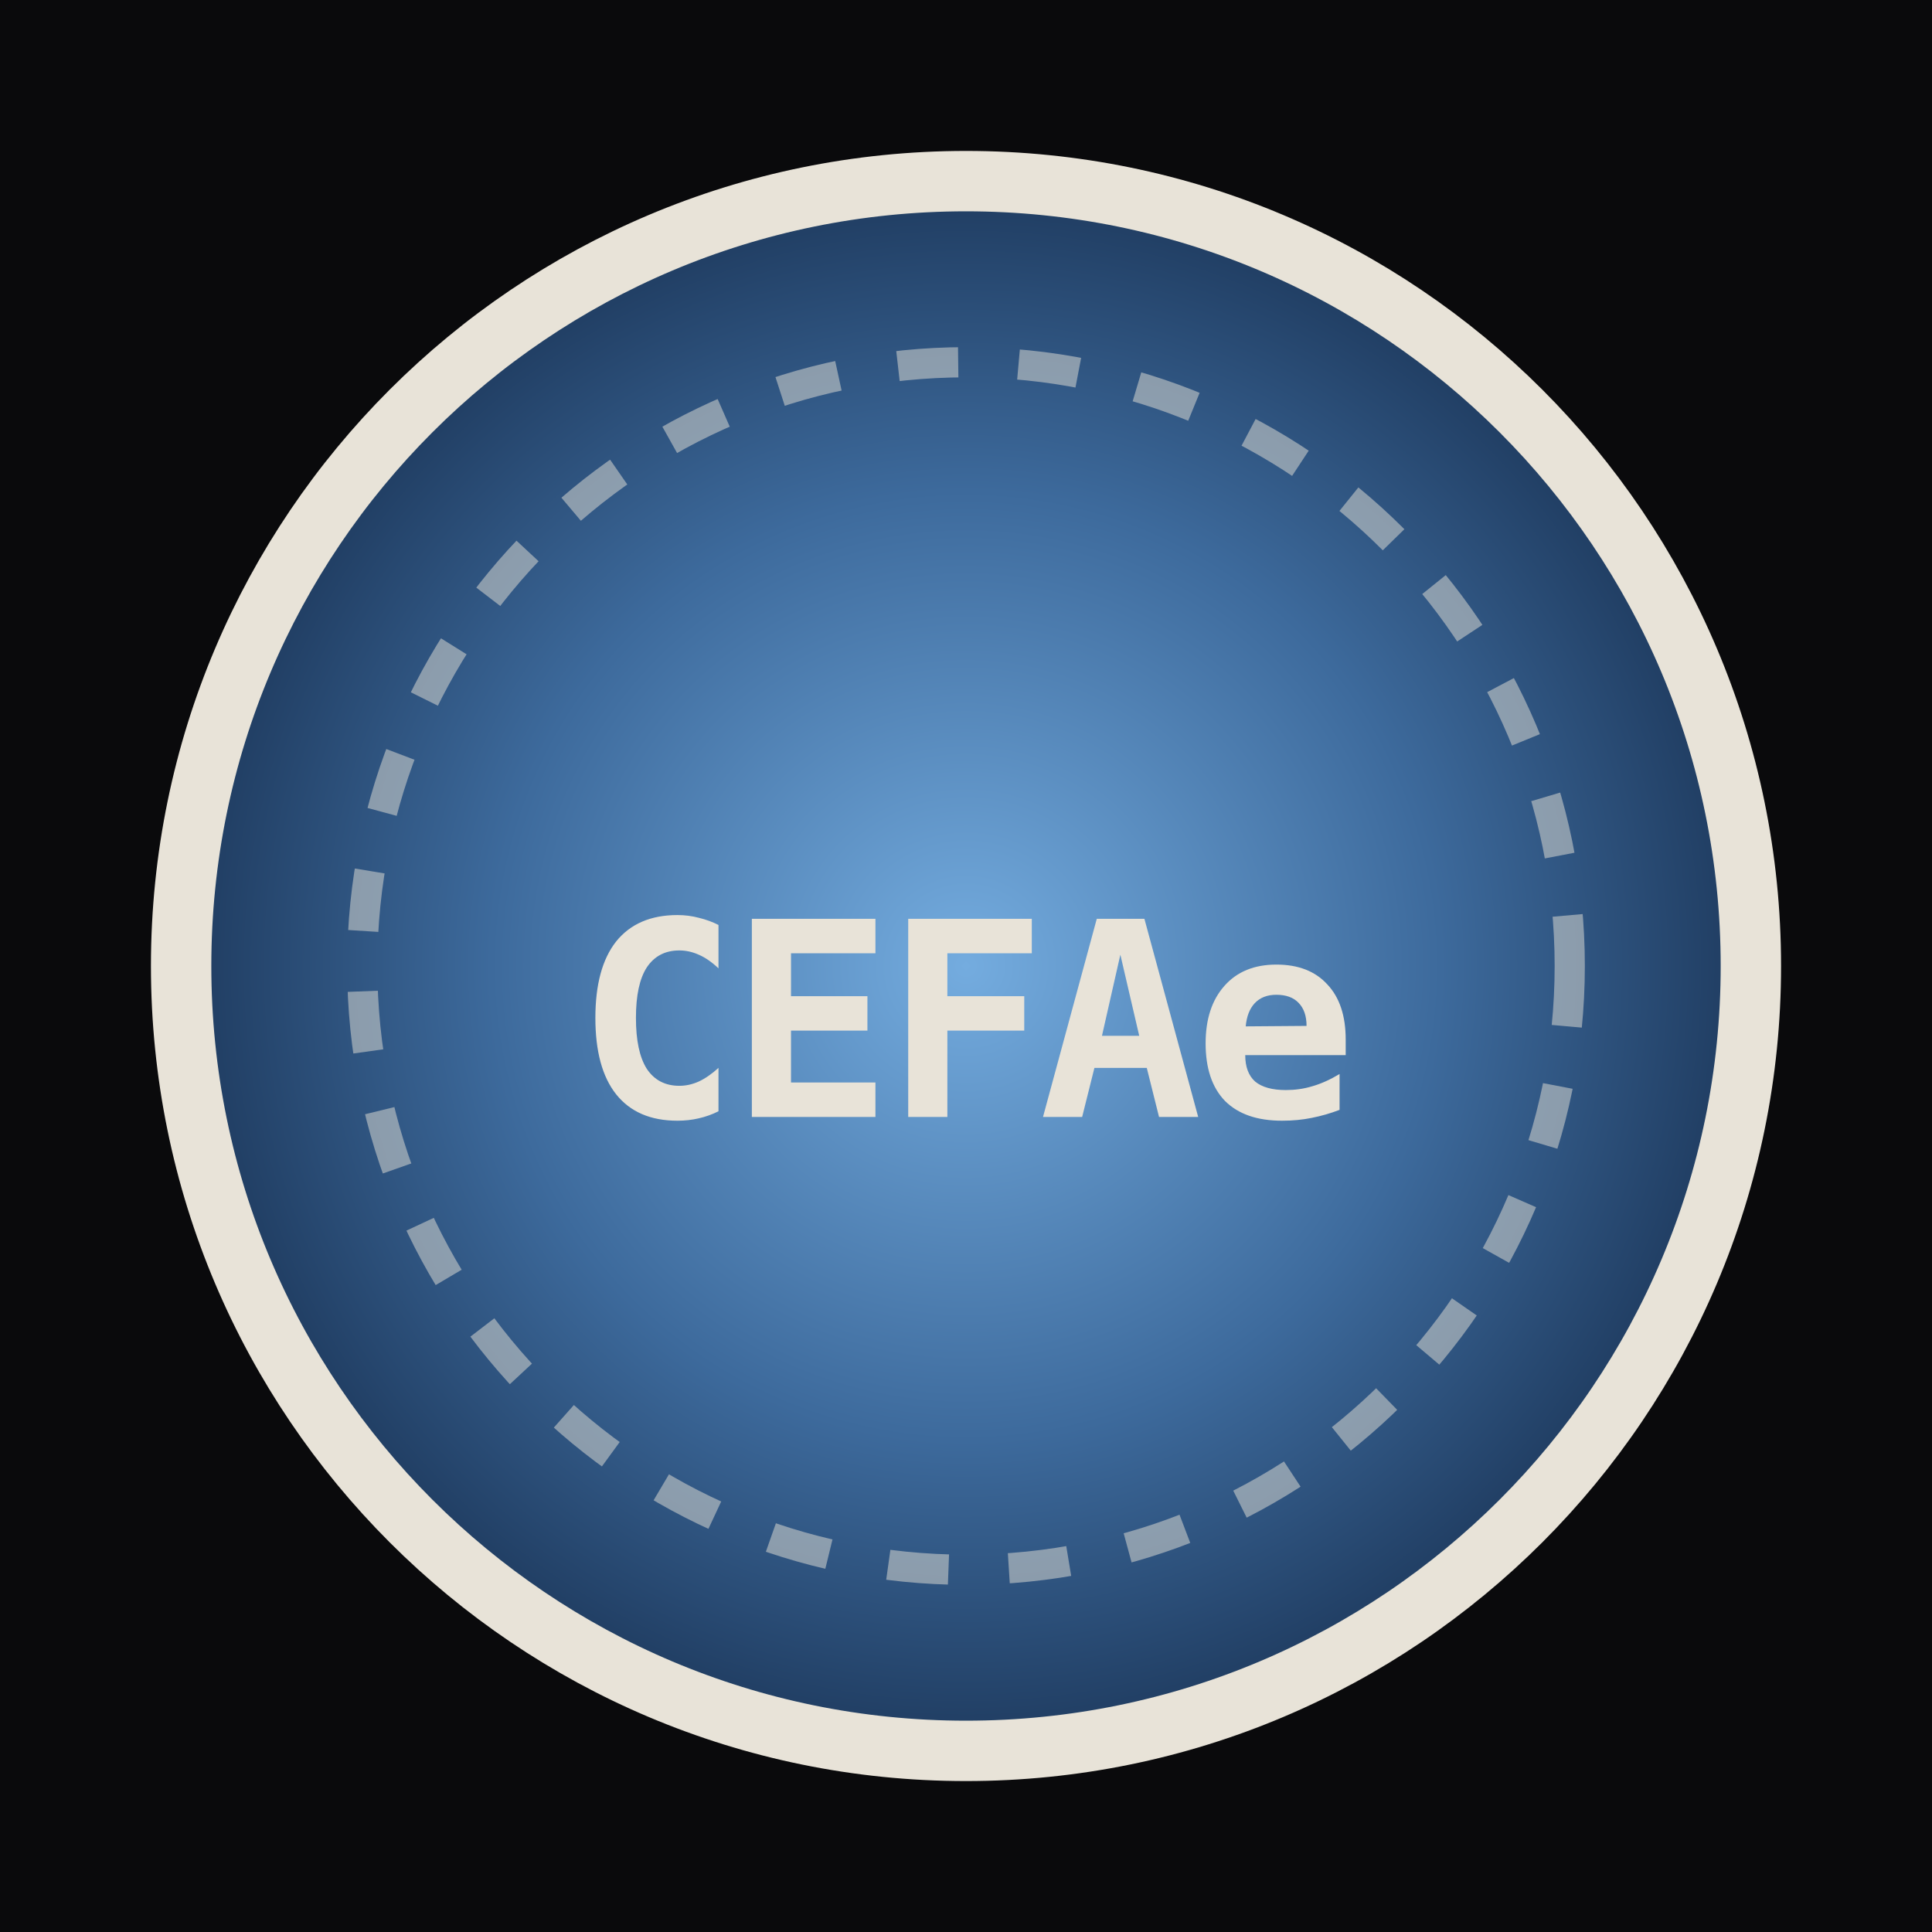
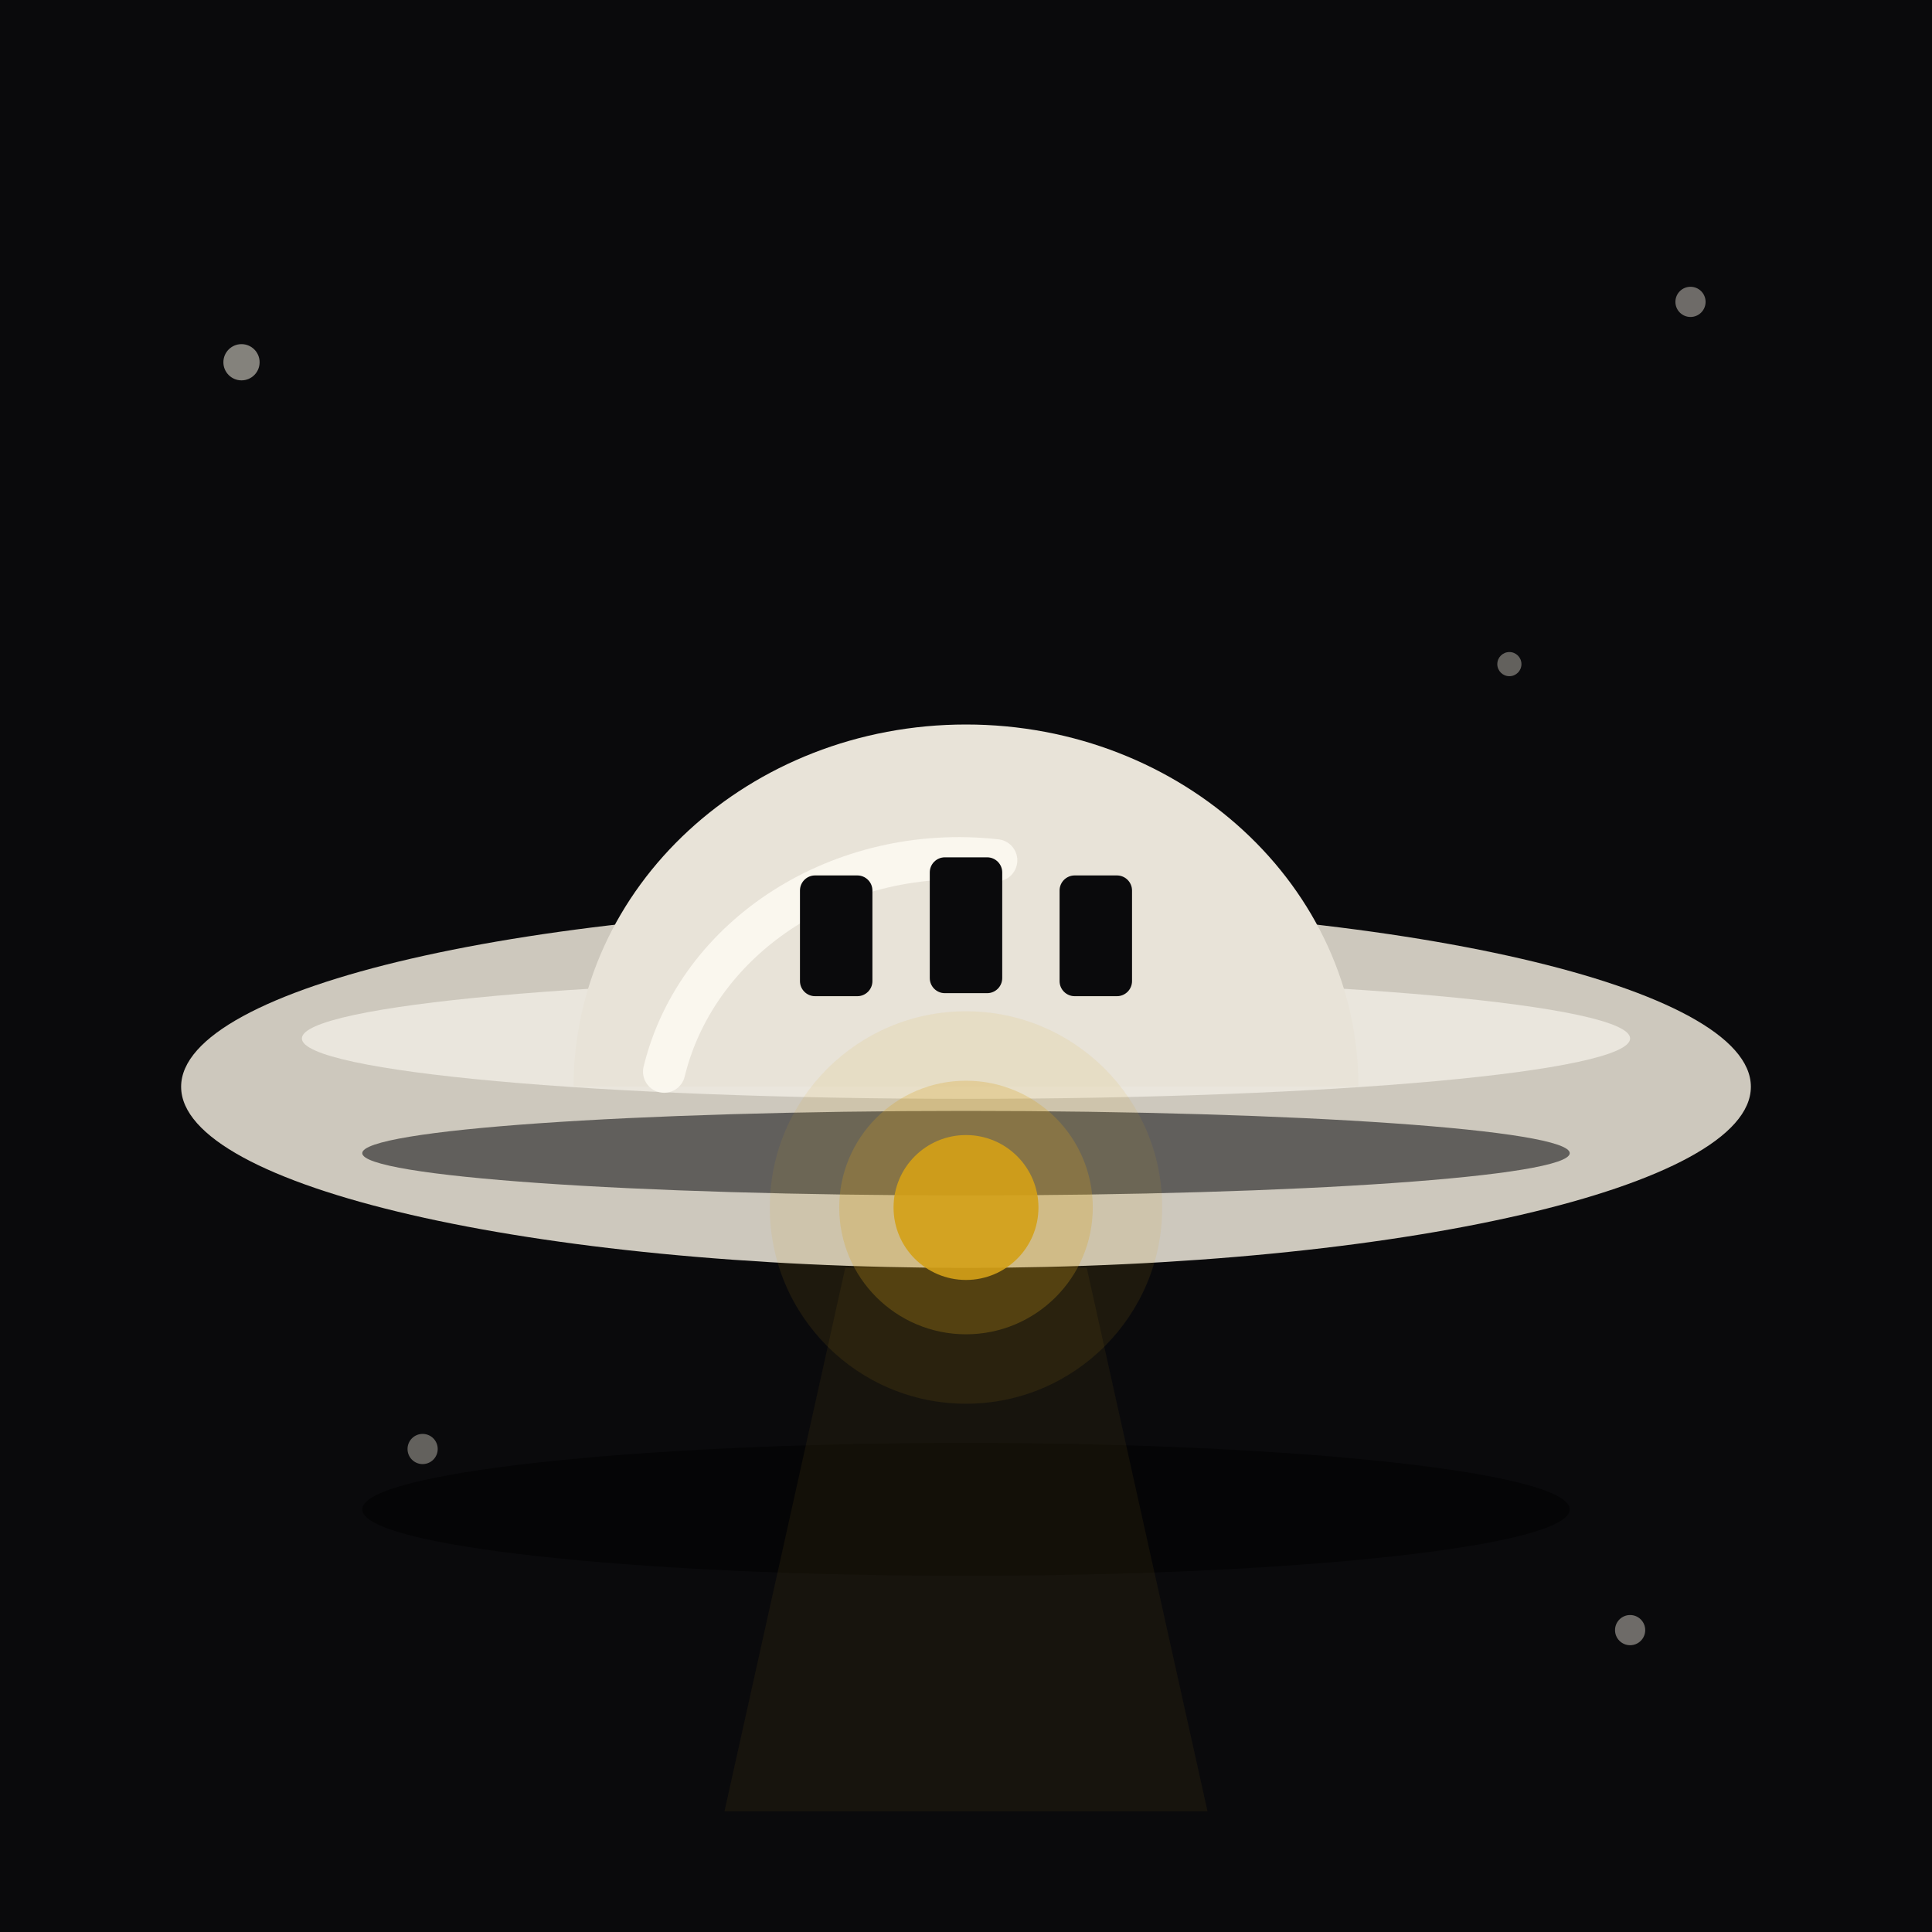
- <svg xmlns="http://www.w3.org/2000/svg" viewBox="0 0 64 64">
-   <defs>
-     <radialGradient id="g" cx="50%" cy="50%" r="50%">
-       <stop offset="0%" stop-color="#74acdf" />
-       <stop offset="60%" stop-color="#3d6a9c" />
-       <stop offset="100%" stop-color="#1e3a5e" />
-     </radialGradient>
-   </defs>
+ <svg xmlns="http://www.w3.org/2000/svg" viewBox="0 0 64 64" role="img" aria-label="realufo.org — classic-disk UFO">
  <rect width="64" height="64" fill="#0a0a0c" />
-   <circle cx="32" cy="32" r="26" fill="url(#g)" stroke="#e8e3d8" stroke-width="2" />
-   <circle cx="32" cy="32" r="20" fill="none" stroke="#e8e3d8" stroke-width="1" stroke-dasharray="2 2" opacity="0.5" />
-   <text x="32" y="37" font-family="ui-monospace,Consolas,monospace" font-size="9" font-weight="700" text-anchor="middle" fill="#e8e3d8" letter-spacing="-0.3">CEFAe</text>
+   <circle cx="8" cy="12" r="0.6" fill="#e8e3d8" opacity="0.55" />
+   <circle cx="56" cy="10" r="0.5" fill="#e8e3d8" opacity="0.45" />
+   <circle cx="50" cy="22" r="0.4" fill="#e8e3d8" opacity="0.4" />
+   <circle cx="14" cy="48" r="0.5" fill="#e8e3d8" opacity="0.4" />
+   <circle cx="54" cy="54" r="0.5" fill="#e8e3d8" opacity="0.45" />
+   <ellipse cx="32" cy="50" rx="20" ry="2.2" fill="#000" opacity="0.5" />
+   <path d="M 8 36 Q 32 48 56 36 Q 32 41 8 36 Z" fill="#1a1a20" />
+   <ellipse cx="32" cy="36" rx="26" ry="6" fill="#cdc8bd" />
+   <ellipse cx="32" cy="34.4" rx="22" ry="2" fill="#fdfaf2" opacity="0.6" />
+   <ellipse cx="32" cy="38.2" rx="20" ry="1.4" fill="#0a0a0c" opacity="0.55" />
+   <path d="M 19 36 A 13 12 0 0 1 45 36 Z" fill="#e8e3d8" />
+   <path d="M 22 35.5 A 10 9 0 0 1 33 28.5" stroke="#fdfaf2" stroke-width="1.4" fill="none" stroke-linecap="round" opacity="0.85" />
+   <rect x="26.5" y="29" width="2.4" height="4" rx="0.5" fill="#0a0a0c" />
+   <rect x="30.8" y="28.4" width="2.4" height="4.5" rx="0.5" fill="#0a0a0c" />
+   <rect x="35.1" y="29" width="2.4" height="4" rx="0.5" fill="#0a0a0c" />
+   <circle cx="32" cy="40" r="2.4" fill="#d4a017" opacity="0.9" />
+   <circle cx="32" cy="40" r="4.2" fill="#d4a017" opacity="0.25" />
+   <circle cx="32" cy="40" r="6.5" fill="#d4a017" opacity="0.1" />
+   <path d="M 28 42 L 24 60 L 40 60 L 36 42 Z" fill="#d4a017" opacity="0.07" />
</svg>
